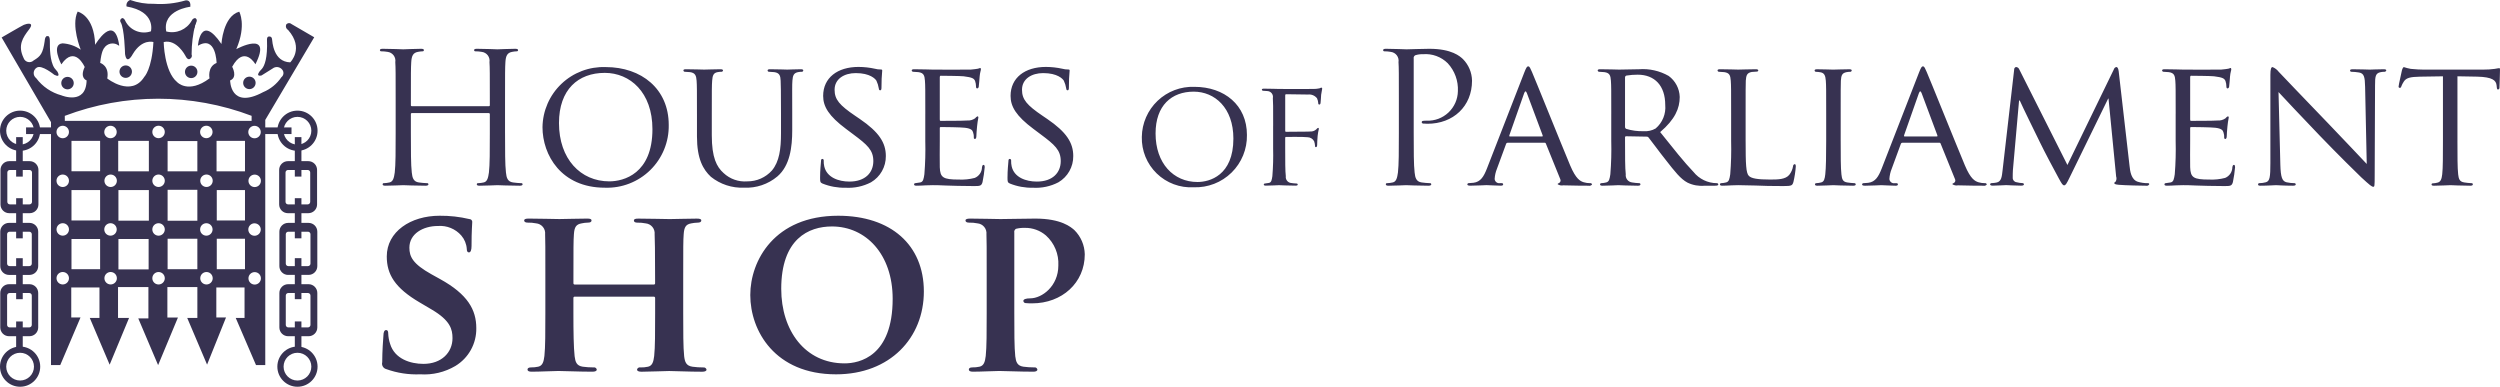
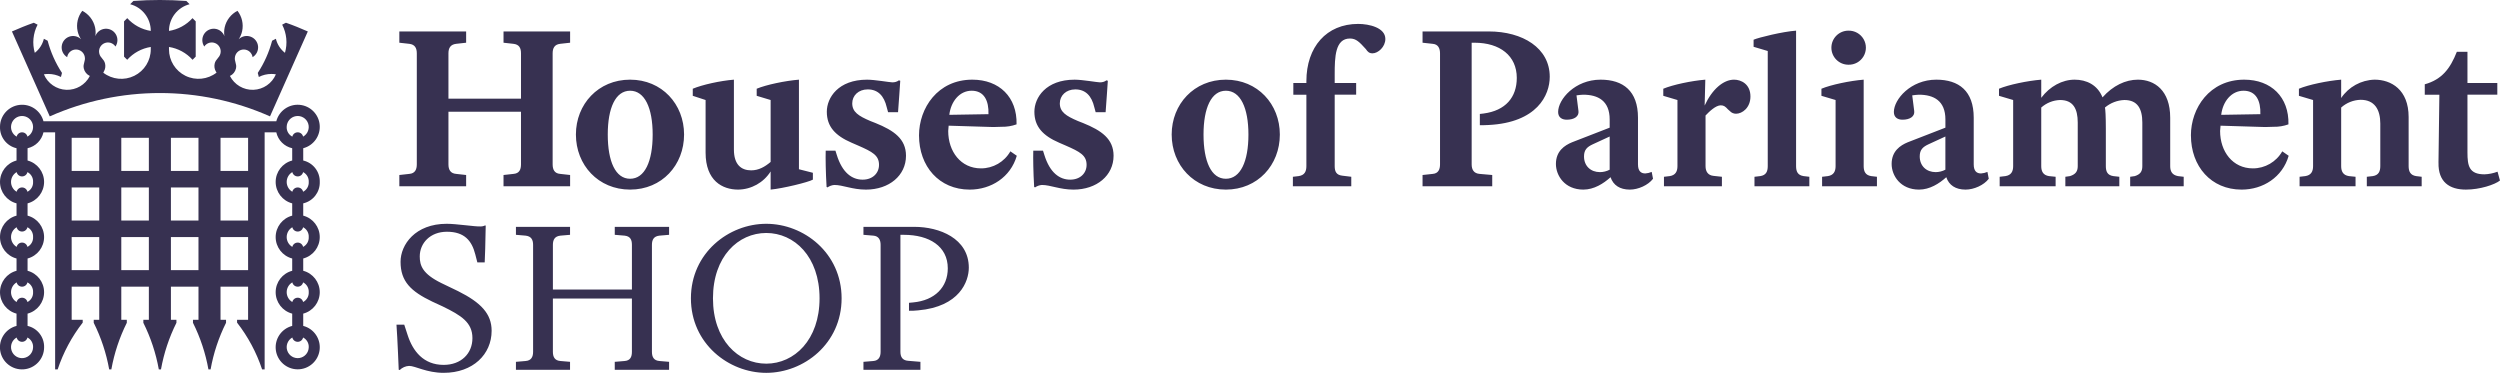
- <svg xmlns="http://www.w3.org/2000/svg" id="Layer_1" data-name="Layer 1" viewBox="0 0 410.297 63.473">
+ <svg xmlns="http://www.w3.org/2000/svg" id="Layer_1" data-name="Layer 1" viewBox="0 0 1297.86 193.562">
  <defs>
-     <style>.cls-1{fill:#373251;}</style>
+     <style>
+       .cls-1{fill:#373151}
+     </style>
  </defs>
-   <path d="M82.887 21.858c0 2.854 0 5.2.149 6.45.089.862.268 1.516 1.159 1.635a12.907 12.907 0 0 0 1.337.119.193.193 0 0 1 .238.179c0 .148-.148.238-.476.238-1.635 0-3.507-.089-3.656-.089s-2.021.089-2.913.089c-.327 0-.476-.06-.476-.238a.193.193 0 0 1 .238-.179 4.576 4.576 0 0 0 .892-.119c.595-.119.743-.773.862-1.635.149-1.249.149-3.6.149-6.45v-3.121a.172.172 0 0 0-.179-.178h-12.6a.157.157 0 0 0-.179.178v3.121c0 2.854 0 5.2.149 6.45.089.862.267 1.516 1.159 1.635a12.907 12.907 0 0 0 1.337.119.193.193 0 0 1 .238.179c0 .148-.148.238-.476.238-1.635 0-3.507-.089-3.656-.089s-2.022.088-2.913.088c-.327 0-.476-.06-.476-.238a.193.193 0 0 1 .238-.179 4.575 4.575 0 0 0 .892-.119c.594-.119.743-.773.862-1.635.149-1.249.149-3.6.149-6.45v-5.231c0-4.637 0-5.469-.06-6.42a1.46 1.46 0 0 0-1.278-1.694 5.541 5.541 0 0 0-1.01-.089.207.207 0 0 1-.238-.178c0-.178.148-.238.476-.238 1.337 0 3.21.089 3.359.089s2.021-.089 2.913-.089c.327 0 .476.06.476.238a.207.207 0 0 1-.238.178 4.413 4.413 0 0 0-.743.089c-.8.148-1.04.654-1.1 1.694-.059.951-.059 1.783-.059 6.42v.624a.156.156 0 0 0 .179.178h12.6a.156.156 0 0 0 .179-.178v-.624c0-4.637 0-5.469-.06-6.42a1.459 1.459 0 0 0-1.278-1.694 5.544 5.544 0 0 0-1.01-.089.207.207 0 0 1-.238-.178c0-.178.148-.238.476-.238 1.337 0 3.21.089 3.358.089s2.021-.089 2.913-.089c.327 0 .475.06.475.238a.207.207 0 0 1-.238.178 4.411 4.411 0 0 0-.743.089c-.8.148-1.04.654-1.1 1.694-.06.951-.06 1.783-.06 6.42v5.232zm16.521-10.849c5.886 0 10.344 3.6 10.344 9.482a10.123 10.123 0 0 1-10.493 10.314c-7.164 0-10.225-5.38-10.225-9.928a10.007 10.007 0 0 1 10.374-9.868zm.595 18.756c2.348 0 7.074-1.248 7.074-8.561 0-6.064-3.686-9.244-7.817-9.244-4.369 0-7.52 2.734-7.52 8.233-.001 5.885 3.536 9.572 8.262 9.572zm14.381-11.087c0-3.923 0-4.637-.059-5.439s-.208-1.278-1.07-1.4a8.392 8.392 0 0 0-.892-.06.252.252 0 0 1-.208-.208c0-.148.119-.208.416-.208 1.189 0 2.764.059 3 .059s1.873-.059 2.646-.059c.3 0 .446.059.446.208a.255.255 0 0 1-.238.208 3.048 3.048 0 0 0-.654.06c-.684.119-.832.565-.892 1.4-.06.8-.06 1.516-.06 5.439v3.537c0 3.656.8 5.172 1.932 6.183a5.094 5.094 0 0 0 3.894 1.368 5.368 5.368 0 0 0 4.045-1.788c1.218-1.456 1.486-3.537 1.486-6.123v-3.177c0-3.923-.03-4.637-.059-5.439s-.179-1.278-1.04-1.4a8.4 8.4 0 0 0-.892-.06.223.223 0 0 1-.208-.208c0-.148.119-.208.416-.208 1.159 0 2.675.059 2.824.059.178 0 1.427-.059 2.2-.059.3 0 .416.059.416.208a.223.223 0 0 1-.208.208 3.045 3.045 0 0 0-.654.06c-.714.148-.862.565-.922 1.4-.059.8-.029 1.516-.029 5.439v2.7c0 2.734-.357 5.8-2.438 7.58a7.915 7.915 0 0 1-5.469 1.843 8.162 8.162 0 0 1-5.439-1.783c-1.278-1.189-2.289-2.943-2.289-6.628v-3.712zm20.594 11.443c-.357-.178-.386-.268-.386-.951 0-1.249.119-2.259.148-2.675 0-.267.06-.416.208-.416a.24.24 0 0 1 .238.3 3.782 3.782 0 0 0 .089.921c.416 1.843 2.378 2.5 4.131 2.5 2.586 0 3.924-1.456 3.924-3.358 0-1.813-.981-2.675-3.3-4.4l-1.189-.892c-2.824-2.11-3.746-3.656-3.746-5.41 0-2.973 2.349-4.756 5.8-4.756a12.68 12.68 0 0 1 2.705.3 3.386 3.386 0 0 0 .921.119c.208 0 .268.03.268.178a26.733 26.733 0 0 0-.119 2.675c0 .386-.03.565-.208.565s-.208-.119-.238-.327a4.682 4.682 0 0 0-.386-1.249c-.179-.3-1.04-1.248-3.389-1.248-1.9 0-3.477.951-3.477 2.735 0 1.6.8 2.526 3.388 4.28l.743.505c3.181 2.17 4.28 3.923 4.28 6.093a4.926 4.926 0 0 1-2.437 4.31 8.016 8.016 0 0 1-4.161.892 9.607 9.607 0 0 1-3.807-.691zm16.881-11.443c0-3.923 0-4.637-.06-5.439-.06-.862-.208-1.278-1.07-1.4a8.392 8.392 0 0 0-.892-.06.253.253 0 0 1-.208-.208c0-.148.119-.208.416-.208 1.189 0 2.883.059 3.032.059.178 0 5.647.03 6.242 0 .505-.03.981-.119 1.189-.149a1.672 1.672 0 0 1 .357-.119c.089 0 .119.119.119.238 0 .178-.149.475-.208 1.189-.03.238-.089 1.367-.149 1.665a.32.32 0 0 1-.238.268c-.149 0-.208-.119-.208-.327a2.767 2.767 0 0 0-.149-.892c-.178-.416-.446-.595-1.873-.773-.446-.06-3.477-.089-3.775-.089-.119 0-.148.089-.148.267v6.867c0 .178 0 .267.148.267.327 0 3.775 0 4.37-.059a1.987 1.987 0 0 0 1.278-.357 1.025 1.025 0 0 1 .387-.327c.089 0 .149.059.149.208a13.792 13.792 0 0 0-.208 1.4c-.06.505-.119 1.456-.119 1.635 0 .208-.059.476-.238.476a.193.193 0 0 1-.178-.238 2.247 2.247 0 0 0-.119-.832c-.089-.356-.327-.654-1.338-.772-.713-.089-3.507-.119-3.953-.119a.156.156 0 0 0-.178.178v2.11c0 .862-.03 3.8 0 4.31.059 1.694.535 2.021 3.121 2.021a8.7 8.7 0 0 0 2.615-.268 1.917 1.917 0 0 0 1.19-1.754c.059-.3.119-.386.267-.386s.179.208.179.386a20.973 20.973 0 0 1-.357 2.437c-.178.654-.446.654-1.457.654-1.961 0-3.477-.059-4.548-.089-1.1-.06-1.783-.06-2.169-.06-.06 0-.565 0-1.13.03-.505.03-1.1.06-1.516.06-.268 0-.417-.06-.417-.209a.2.2 0 0 1 .209-.208 7.456 7.456 0 0 0 .8-.119c.505-.089.565-.595.684-1.337a51.466 51.466 0 0 0 .149-5.47v-4.457zm13.877 11.443c-.357-.178-.386-.268-.386-.951 0-1.249.119-2.259.148-2.675 0-.267.06-.416.208-.416a.24.24 0 0 1 .238.3 3.782 3.782 0 0 0 .089.921c.416 1.843 2.378 2.5 4.131 2.5 2.586 0 3.924-1.456 3.924-3.358 0-1.813-.981-2.675-3.3-4.4l-1.189-.892c-2.824-2.11-3.746-3.656-3.746-5.41 0-2.973 2.349-4.756 5.8-4.756a12.68 12.68 0 0 1 2.705.3 3.386 3.386 0 0 0 .921.119c.208 0 .268.03.268.178a26.756 26.756 0 0 0-.119 2.675c0 .386-.03.565-.208.565s-.208-.119-.238-.327a4.678 4.678 0 0 0-.386-1.249c-.179-.3-1.041-1.248-3.389-1.248-1.9 0-3.477.951-3.477 2.735 0 1.6.8 2.526 3.388 4.28l.743.505c3.181 2.17 4.28 3.923 4.28 6.093a4.926 4.926 0 0 1-2.437 4.31 8.016 8.016 0 0 1-4.161.892 9.607 9.607 0 0 1-3.807-.691zm30.296-15.869c4.9 0 8.613 2.995 8.613 7.895a8.43 8.43 0 0 1-8.737 8.588 8.069 8.069 0 0 1-8.514-8.267 8.333 8.333 0 0 1 8.638-8.216zm.5 15.617c1.955 0 5.89-1.04 5.89-7.128 0-5.049-3.069-7.7-6.509-7.7-3.638 0-6.262 2.277-6.262 6.855-.005 4.904 2.94 7.973 6.876 7.973zm12.416-9.232c0-3.267 0-3.861-.05-4.529a.958.958 0 0 0-.891-1.163 6.96 6.96 0 0 0-.742-.049.21.21 0 0 1-.173-.173c0-.124.1-.173.347-.173.99 0 2.351.049 2.475.049.421 0 5.148.025 5.643 0a4.494 4.494 0 0 0 .99-.1c.123-.025.223-.124.3-.124a.173.173 0 0 1 .149.2c0 .148-.1.4-.173.99-.025.2-.049 1.139-.1 1.386a.266.266 0 0 1-.2.223.211.211 0 0 1-.173-.248 2.306 2.306 0 0 0-.2-.792 1.638 1.638 0 0 0-1.485-.619l-3.564-.05c-.124 0-.173.05-.173.223v5.742c0 .124 0 .2.148.2l2.97-.025c.371 0 .693 0 .99-.025a1.336 1.336 0 0 0 1.015-.371.51.51 0 0 1 .272-.223c.1 0 .124.074.124.173a8.671 8.671 0 0 0-.2 1.163c-.049.421-.074 1.262-.074 1.411 0 .2-.049.421-.2.421a.159.159 0 0 1-.148-.2 3.017 3.017 0 0 0-.148-.767 1.251 1.251 0 0 0-1.114-.668c-.544-.074-3.119-.049-3.49-.049-.124 0-.148.049-.148.2v1.683c0 2.079 0 3.737.1 4.554a.992.992 0 0 0 .792 1.114 8.889 8.889 0 0 0 .99.1.168.168 0 0 1 .173.173c0 .1-.1.173-.347.173-1.213 0-2.623-.074-2.723-.074-.124 0-1.485.074-2.153.074-.223 0-.347-.049-.347-.173a.168.168 0 0 1 .173-.173 6.3 6.3 0 0 0 .668-.1c.421-.074.47-.5.569-1.114a42.869 42.869 0 0 0 .124-4.554v-3.716zm20.632-4.011c0-4.637 0-5.469-.06-6.42a1.46 1.46 0 0 0-1.278-1.694 5.541 5.541 0 0 0-1.01-.089.207.207 0 0 1-.238-.178c0-.178.149-.238.476-.238 1.337 0 3.121.089 3.359.089.654 0 2.378-.089 3.745-.089 3.716 0 5.053 1.248 5.528 1.694a5.162 5.162 0 0 1 1.486 3.537c0 4.221-3.091 7.074-7.312 7.074a4.4 4.4 0 0 1-.624-.03.281.281 0 0 1-.327-.208c0-.238.179-.268.8-.268a4.936 4.936 0 0 0 5.143-4.845 6.305 6.305 0 0 0-1.664-4.578 5.163 5.163 0 0 0-4.072-1.486 3.646 3.646 0 0 0-1.278.179.521.521 0 0 0-.238.564v12.218c0 2.854 0 5.2.149 6.45.089.862.268 1.516 1.159 1.635a12.939 12.939 0 0 0 1.338.119.194.194 0 0 1 .238.179c0 .148-.149.238-.476.238-1.635 0-3.508-.089-3.656-.089-.089 0-1.962.089-2.854.089-.327 0-.476-.06-.476-.238a.193.193 0 0 1 .238-.179 4.576 4.576 0 0 0 .892-.119c.594-.119.743-.773.862-1.635.149-1.249.149-3.6.149-6.45v-5.232zm20.595-4.755c.327-.832.446-.981.625-.981.268 0 .356.356.624.921.476 1.07 4.666 11.5 6.271 15.338.951 2.259 1.665 2.586 2.229 2.764a3.622 3.622 0 0 0 1.04.148.281.281 0 0 1 .327.208.563.563 0 0 1-.595.209c-.386 0-2.318 0-4.131-.06a1.237 1.237 0 0 1-.922-.178c0-.119.06-.119.179-.179a.474.474 0 0 0 .237-.684l-2.348-5.8a.205.205 0 0 0-.238-.149h-6.034a.276.276 0 0 0-.268.208l-1.486 4.042a5.237 5.237 0 0 0-.386 1.694.751.751 0 0 0 .892.684h.237c.208 0 .268.089.268.208 0 .149-.148.209-.386.209-.625 0-2.052-.089-2.349-.089-.268 0-1.575.089-2.645.089-.327 0-.5-.06-.5-.209a.229.229 0 0 1 .237-.208 7.278 7.278 0 0 0 .772-.059c1.189-.149 1.694-1.04 2.2-2.319zm2.913 10.523c.119 0 .119-.06.09-.179l-2.586-6.925q-.224-.58-.446 0l-2.438 6.925c-.029.119 0 .179.089.179h5.291zm11.351-3.716c0-3.923 0-4.637-.059-5.439-.06-.862-.208-1.278-1.07-1.4a8.385 8.385 0 0 0-.892-.06.253.253 0 0 1-.208-.208c0-.148.119-.208.416-.208 1.189 0 2.942.059 3.092.059.267 0 2.467-.059 3.269-.059a8.569 8.569 0 0 1 4.875 1.1 4.434 4.434 0 0 1 1.812 3.448c0 1.873-.772 3.686-3.21 5.767 2.14 2.675 3.953 4.964 5.469 6.539a4.934 4.934 0 0 0 3.837 1.845.23.23 0 0 1 .237.208c0 .149-.149.209-.624.209h-1.635a5.274 5.274 0 0 1-2.794-.505c-1.13-.595-2.081-1.813-3.567-3.716-1.1-1.367-2.259-3-2.823-3.686a.4.4 0 0 0-.357-.148l-3.329-.06a.168.168 0 0 0-.179.208v.594c0 2.438 0 4.4.119 5.44a1.188 1.188 0 0 0 1.04 1.337 9.547 9.547 0 0 0 1.159.119.185.185 0 0 1 .208.208c0 .119-.118.209-.416.209-1.427 0-3.091-.089-3.21-.089-.03 0-1.783.089-2.586.089-.268 0-.416-.06-.416-.209a.2.2 0 0 1 .208-.208 3.742 3.742 0 0 0 .8-.119c.5-.119.565-.595.684-1.337a51.673 51.673 0 0 0 .148-5.47v-4.458zm2.259 2.14a.373.373 0 0 0 .179.327 8.862 8.862 0 0 0 2.883.386 3.4 3.4 0 0 0 1.962-.446 4.51 4.51 0 0 0 1.575-3.864c0-3.15-1.724-4.964-4.518-4.964a11.379 11.379 0 0 0-1.873.149.322.322 0 0 0-.208.3v8.115zm19.793 2.377c0 3.716.06 5.231.535 5.677.416.417 1.427.595 3.477.595 1.367 0 2.526-.03 3.15-.773a3.089 3.089 0 0 0 .624-1.427.327.327 0 0 1 .268-.327c.119 0 .179.119.179.387a15.965 15.965 0 0 1-.387 2.526c-.178.595-.268.684-1.664.684-1.873 0-3.329-.029-4.548-.089-1.189-.03-2.081-.06-2.853-.06-.119 0-.565 0-1.07.03-.535.03-1.1.06-1.516.06-.268 0-.416-.06-.416-.209a.2.2 0 0 1 .208-.208 3.742 3.742 0 0 0 .8-.119c.5-.119.565-.595.684-1.337a51.639 51.639 0 0 0 .148-5.47v-4.457c0-3.923 0-4.637-.06-5.439-.06-.862-.208-1.278-1.07-1.4a8.383 8.383 0 0 0-.892-.06.253.253 0 0 1-.208-.208c0-.148.119-.208.416-.208 1.19 0 2.824.059 2.973.059.119 0 2.08-.059 2.883-.059.267 0 .416.059.416.208a.222.222 0 0 1-.208.178c-.178 0-.565.03-.861.06-.773.149-.922.535-.981 1.427-.029.8-.029 1.516-.029 5.439v4.518zm15.601-.059c0 2.437 0 4.429.119 5.47.089.743.178 1.218.951 1.337a10.582 10.582 0 0 0 1.189.119.2.2 0 0 1 .208.208c0 .119-.119.209-.416.209-1.456 0-3.15-.089-3.27-.089-.148 0-1.783.089-2.586.089-.268 0-.416-.06-.416-.209a.2.2 0 0 1 .208-.208 3.742 3.742 0 0 0 .8-.119c.5-.119.594-.595.684-1.337.118-1.04.148-3.032.148-5.47v-4.458c0-3.923 0-4.637-.06-5.439-.06-.862-.268-1.248-.832-1.367a4.686 4.686 0 0 0-.8-.089.223.223 0 0 1-.208-.208c0-.148.119-.208.416-.208.862 0 2.5.059 2.645.059.119 0 1.814-.059 2.615-.059.3 0 .416.059.416.208a.251.251 0 0 1-.208.208 2.907 2.907 0 0 0-.653.06c-.714.148-.862.505-.922 1.4-.029.8-.029 1.516-.029 5.439v4.458zm12.867-11.265c.327-.832.446-.981.625-.981.268 0 .356.356.624.921.476 1.07 4.667 11.5 6.272 15.338.951 2.259 1.665 2.586 2.229 2.764a3.622 3.622 0 0 0 1.04.148.281.281 0 0 1 .327.208.563.563 0 0 1-.595.209c-.386 0-2.318 0-4.132-.06a1.236 1.236 0 0 1-.921-.178c0-.119.06-.119.179-.179a.474.474 0 0 0 .237-.684l-2.349-5.8a.2.2 0 0 0-.237-.149h-6.034a.276.276 0 0 0-.268.208l-1.486 4.048a5.237 5.237 0 0 0-.386 1.694.751.751 0 0 0 .892.684h.237c.208 0 .268.089.268.208 0 .149-.148.209-.386.209-.625 0-2.052-.089-2.349-.089-.267 0-1.575.089-2.645.089-.327 0-.5-.06-.5-.209a.229.229 0 0 1 .237-.208 7.316 7.316 0 0 0 .773-.059c1.188-.149 1.693-1.04 2.2-2.319zm2.911 10.522c.119 0 .119-.06.09-.179l-2.586-6.925q-.224-.58-.446 0l-2.437 6.925c-.029.119 0 .179.089.179h5.29zm31.626 4.815c.089.892.268 2.259 1.338 2.616a5.514 5.514 0 0 0 1.694.238.181.181 0 0 1 .208.179.468.468 0 0 1-.535.238c-.595 0-3.508-.06-4.459-.149-.624-.06-.743-.148-.743-.268a.217.217 0 0 1 .179-.208.958.958 0 0 0 .119-.892l-1.25-12.784h-.058l-6.3 12.9c-.535 1.1-.684 1.337-.922 1.337s-.386-.238-.892-1.159c-.684-1.248-2.407-4.488-3.061-5.856-.773-1.6-2.883-5.855-3.329-6.9h-.119l-1.011 11.414c-.029.387-.029.862-.029 1.278a.706.706 0 0 0 .624.713 4.229 4.229 0 0 0 1.011.148.223.223 0 0 1 .208.179c0 .178-.179.238-.476.238-.981 0-2.229-.089-2.437-.089-.237 0-1.486.089-2.2.089-.268 0-.446-.06-.446-.238a.245.245 0 0 1 .268-.179 5.05 5.05 0 0 0 .773-.089c.861-.149.892-1.07 1.01-2.021l1.9-16.5a.42.42 0 0 1 .3-.446.6.6 0 0 1 .535.386l7.906 15.694 7.609-15.665a.577.577 0 0 1 .416-.416c.179 0 .327.208.387.684zm7.574-8.53c0-3.923 0-4.637-.06-5.439-.059-.862-.208-1.278-1.07-1.4a8.383 8.383 0 0 0-.892-.06.253.253 0 0 1-.208-.208c0-.148.119-.208.416-.208 1.19 0 2.884.059 3.032.059.178 0 5.647.03 6.242 0 .5-.03.98-.119 1.188-.149a1.687 1.687 0 0 1 .357-.119c.09 0 .119.119.119.238 0 .178-.148.475-.208 1.189-.029.238-.089 1.367-.148 1.665a.321.321 0 0 1-.238.268c-.149 0-.208-.119-.208-.327a2.762 2.762 0 0 0-.149-.892c-.179-.416-.445-.595-1.872-.773-.446-.06-3.479-.089-3.775-.089-.119 0-.149.089-.149.267v6.867c0 .178 0 .267.149.267.327 0 3.775 0 4.369-.059a1.986 1.986 0 0 0 1.278-.357 1.028 1.028 0 0 1 .387-.327c.089 0 .148.059.148.208a13.807 13.807 0 0 0-.208 1.4c-.06.505-.119 1.456-.119 1.635 0 .208-.06.476-.237.476a.193.193 0 0 1-.179-.238 2.24 2.24 0 0 0-.119-.832c-.089-.356-.326-.654-1.337-.772-.714-.089-3.508-.119-3.954-.119a.156.156 0 0 0-.178.178v2.11c0 .862-.03 3.8 0 4.31.06 1.694.535 2.021 3.121 2.021a8.7 8.7 0 0 0 2.615-.268 1.917 1.917 0 0 0 1.189-1.754c.06-.3.119-.386.268-.386s.178.208.178.386a20.974 20.974 0 0 1-.356 2.437c-.179.654-.446.654-1.456.654-1.962 0-3.478-.059-4.548-.089-1.1-.06-1.784-.06-2.17-.06-.06 0-.565 0-1.13.03-.5.03-1.1.06-1.516.06-.268 0-.416-.06-.416-.209a.2.2 0 0 1 .208-.208 7.489 7.489 0 0 0 .8-.119c.5-.089.564-.595.684-1.337a51.673 51.673 0 0 0 .148-5.47v-4.457zm17.177 8.352c.06 2.081.3 2.705 1.011 2.883a6.2 6.2 0 0 0 1.308.148.2.2 0 0 1 .208.208c0 .149-.178.209-.476.209-1.486 0-2.526-.089-2.764-.089s-1.338.089-2.527.089c-.268 0-.416-.03-.416-.209a.2.2 0 0 1 .208-.208 4.105 4.105 0 0 0 1.07-.148c.654-.178.743-.862.743-3.151V12.287c0-1.011.148-1.278.356-1.278a2.364 2.364 0 0 1 1.011.772c.416.416 4.221 4.459 8.264 8.62 2.586 2.675 5.38 5.677 6.183 6.51l-.268-12.663c-.03-1.635-.179-2.2-.981-2.348a8.355 8.355 0 0 0-1.277-.119.208.208 0 0 1-.209-.238c0-.148.209-.178.506-.178 1.189 0 2.438.059 2.734.059s1.159-.059 2.229-.059c.268 0 .476.03.476.178a.3.3 0 0 1-.3.238 2.96 2.96 0 0 0-.625.06c-.861.178-.921.684-.921 2.2l-.06 14.8c0 1.665-.029 1.813-.208 1.813-.268 0-.535-.208-1.991-1.546-.268-.238-4.043-3.953-6.808-6.836-3.031-3.18-5.975-6.272-6.776-7.164zm29.065-3.894c0 2.437 0 4.429.119 5.47.089.743.208 1.218 1.01 1.337a9.98 9.98 0 0 0 1.189.119.185.185 0 0 1 .208.208c0 .119-.119.209-.416.209-1.427 0-3.092-.089-3.24-.089-.119 0-1.932.089-2.705.089-.3 0-.416-.06-.416-.209a.181.181 0 0 1 .208-.178 3.476 3.476 0 0 0 .773-.119c.535-.119.684-.624.772-1.367.119-1.04.119-3.032.119-5.47V12.524l-3.775.059c-1.635.03-2.259.208-2.645.8a4.107 4.107 0 0 0-.416.8.25.25 0 0 1-.267.238.2.2 0 0 1-.178-.208c0-.268.534-2.526.564-2.734a1 1 0 0 1 .268-.476 9.065 9.065 0 0 0 1.159.3c.743.089 1.754.119 2.051.119h9.868a12.973 12.973 0 0 0 1.873-.119c.387-.06.624-.119.743-.119s.119.148.119.3c0 .772-.09 2.586-.09 2.883a.284.284 0 0 1-.237.327c-.119 0-.179-.089-.208-.446l-.03-.268c-.089-.773-.653-1.337-3.15-1.4l-3.269-.059v10.615zM63.395 60.578a.922.922 0 0 1-.665-1.134c0-1.8.157-3.868.2-4.415 0-.509.156-.86.43-.86.313 0 .352.313.352.548a6.17 6.17 0 0 0 .313 1.719c.742 2.462 3.321 3.283 5.471 3.283 2.97 0 4.768-1.876 4.768-4.221 0-1.446-.352-2.892-3.4-4.689l-1.994-1.177c-4.064-2.384-5.393-4.611-5.393-7.543 0-4.063 3.908-6.682 8.675-6.682a20.409 20.409 0 0 1 4.885.547.468.468 0 0 1 .469.43c0 .43-.117 1.368-.117 3.986 0 .7-.156 1.055-.43 1.055q-.352 0-.352-.586a3.757 3.757 0 0 0-.9-2.188 4.621 4.621 0 0 0-3.83-1.563c-2.462 0-4.689 1.29-4.689 3.556 0 1.484.547 2.657 3.634 4.377l1.407.781c4.533 2.5 5.94 5.041 5.94 8.05a7.1 7.1 0 0 1-3.439 6.214 10.027 10.027 0 0 1-5.745 1.367 14.623 14.623 0 0 1-5.59-.855zM107.314 46.7a.2.2 0 0 0 .2-.234v-.7c0-5.041-.039-6.252-.078-7.308a1.632 1.632 0 0 0-1.485-1.8 6.191 6.191 0 0 0-1.329-.117q-.587 0-.586-.352c0-.234.234-.312.743-.312 1.836 0 4.259.078 5.158.078.82 0 3.087-.078 4.416-.078.508 0 .743.078.743.313s-.234.352-.625.352a5.756 5.756 0 0 0-1.016.117c-.9.156-1.172.625-1.25 1.8-.078 1.055-.078 1.993-.078 7.034v5.861c0 3.048 0 5.666.156 7.112.117.938.313 1.564 1.368 1.72a12.457 12.457 0 0 0 1.758.117.479.479 0 0 1 .547.352c0 .234-.274.352-.7.352-2.228 0-4.494-.117-5.432-.117-.782 0-3.2.117-4.533.117-.469 0-.742-.117-.742-.352a.452.452 0 0 1 .547-.352 5.2 5.2 0 0 0 1.251-.117c.7-.156.9-.782 1.016-1.759.156-1.407.156-3.947.156-7v-2.54a.209.209 0 0 0-.2-.2H94.34a.2.2 0 0 0-.234.2v2.54c0 3.048.039 5.588.2 7.034.117.938.313 1.564 1.329 1.72a12.874 12.874 0 0 0 1.759.117.452.452 0 0 1 .547.352c0 .234-.273.352-.7.352-2.228 0-4.611-.117-5.588-.117-.781 0-3.048.117-4.415.117-.43 0-.665-.117-.665-.352 0-.156.117-.352.547-.352a5.069 5.069 0 0 0 1.211-.117c.7-.156.9-.782 1.016-1.759.156-1.407.156-4.025.156-7.073v-5.861c0-5.041 0-5.979-.039-7.034a1.632 1.632 0 0 0-1.485-1.8 6.332 6.332 0 0 0-1.368-.117c-.352 0-.586-.118-.586-.352s.273-.312.742-.312c1.837 0 4.1.078 5.041.078.821 0 3.2-.078 4.572-.078.469 0 .7.078.7.313s-.2.352-.626.352a5.038 5.038 0 0 0-.977.117c-.937.156-1.211.625-1.289 1.8-.078 1.055-.078 2.267-.078 7.308v.7a.206.206 0 0 0 .234.234h12.974zm15.821 1.72c0-5.666 3.986-13.013 14.419-13.013 8.675 0 14.068 4.806 14.068 12.427s-5.549 13.6-14.419 13.6c-10.004-.001-14.068-7.114-14.068-13.014zm23.368.625c0-7.347-4.415-11.879-9.965-11.879-3.83 0-8.323 2.032-8.323 10.239 0 6.838 3.908 12.231 10.394 12.231 2.424 0 7.894-1.134 7.894-10.591zm15.431-3.556c0-5.041 0-5.979-.04-7.034a1.632 1.632 0 0 0-1.485-1.8 6.33 6.33 0 0 0-1.368-.117c-.352 0-.586-.118-.586-.352s.273-.312.781-.312c1.8 0 3.986.078 4.963.078 1.407 0 4.143-.078 5.705-.078 4.3 0 5.862 1.407 6.409 1.876a5.76 5.76 0 0 1 1.719 3.985c0 4.689-3.751 8.051-8.636 8.051a8.843 8.843 0 0 1-1.016-.039.394.394 0 0 1-.43-.353c0-.273.391-.43 1.133-.43 1.915 0 4.611-1.993 4.611-5.392a6.185 6.185 0 0 0-2.032-4.924 5.169 5.169 0 0 0-3.438-1.251 5.409 5.409 0 0 0-1.485.156.577.577 0 0 0-.273.626v13.169c0 3.048 0 5.666.156 7.112.117.938.313 1.564 1.329 1.72a13.305 13.305 0 0 0 1.759.117.452.452 0 0 1 .547.352c0 .234-.273.352-.625.352-2.306 0-4.728-.117-5.627-.117-.781 0-2.97.117-4.337.117-.43 0-.665-.117-.665-.352 0-.156.117-.352.547-.352a5.069 5.069 0 0 0 1.211-.117c.7-.156.9-.782 1.016-1.759.157-1.407.157-4.025.157-7.073v-5.861zM33.888 28.641a1.023 1.023 0 1 0 1.023 1.021 1.023 1.023 0 0 0-1.023-1.021zm-.023 7.992a1.023 1.023 0 1 0 1.023 1.023 1.024 1.024 0 0 0-1.024-1.023zM25 29.663a1.023 1.023 0 1 0 1.023-1.021A1.024 1.024 0 0 0 25 29.663zm1.023 6.971a1.023 1.023 0 1 0 1.022 1.023 1.024 1.024 0 0 0-1.022-1.024zM25 45.666a1.023 1.023 0 1 0 1.023-1.024A1.023 1.023 0 0 0 25 45.665zm8.888-1.024a1.023 1.023 0 1 0 1.023 1.024 1.025 1.025 0 0 0-1.023-1.024zm6.887-14.964a1.023 1.023 0 1 0 1.024-1.023 1.025 1.025 0 0 0-1.024 1.023zm1 6.969a1.023 1.023 0 1 0 1.022 1.025 1.024 1.024 0 0 0-1.022-1.021zm-1 9.034a1.023 1.023 0 1 0 1.024-1.023 1.025 1.025 0 0 0-1.024 1.027zM17.136 29.668a1.023 1.023 0 1 0 1.022-1.023 1.022 1.022 0 0 0-1.022 1.023zm-7.864 0a1.024 1.024 0 1 0 1.024-1.023 1.023 1.023 0 0 0-1.026 1.023zm1.024 6.963a1.023 1.023 0 1 0 1.024 1.023 1.023 1.023 0 0 0-1.024-1.023zm7.839 0a1.023 1.023 0 1 0 1.023 1.023 1.023 1.023 0 0 0-1.023-1.023zm-7.839 8.008a1.023 1.023 0 1 0 1.024 1.023 1.025 1.025 0 0 0-1.024-1.022zm7.862 0a1.023 1.023 0 1 0 1.024 1.023 1.024 1.024 0 0 0-1.024-1.022zm-6.427-21.52v4.994h4.7V23.12h-4.7zm0 8.07v4.989h4.7V31.19h-4.7zm0 8.033v4.956h4.7v-4.955h-4.7zm7.669-16.1v4.994h5.031V23.12H19.4zm.037 8.07v5.029h4.994V31.19h-4.994zm0 8.033v4.993h4.956v-4.993h-4.956zm8.07-16.066v4.957h4.883v-4.959h-4.882zm0 8v5.066h4.883v-5.072h-4.882zm0 8.033v4.986h4.883v-4.993h-4.882zM35.54 23.12v4.994h4.667V23.12H35.54zm.036 8.07v4.988h4.631V31.19h-4.631zm0 8v4.988h4.631v-4.993h-4.631zM9.27 21.661a1.024 1.024 0 1 0 1.024-1.021 1.025 1.025 0 0 0-1.024 1.021zm7.84 0a1.023 1.023 0 1 0 1.023-1.021 1.024 1.024 0 0 0-1.022 1.021zm7.889-.006a1.023 1.023 0 1 0 1.023-1.021A1.023 1.023 0 0 0 25 21.655zm7.84 0a1.023 1.023 0 1 0 1.024-1.021 1.023 1.023 0 0 0-1.023 1.021zm8.936-1.006a1.024 1.024 0 1 0 1.022 1.023 1.024 1.024 0 0 0-1.022-1.023zM10.64 19.84h30.653v-.832a43.227 43.227 0 0 0-30.661.006zm8.845-12.362a1.642 1.642 0 0 0-2.412.434s-.434.434-.627 2.412c0 0 1.545.459 1.157 2.557 0 0 3.933 3.135 6.081-.266 0 0 1.253-1.254 1.494-5.715 0 0-1.856-.6-3.4 2 0 0-.966 1.883-1.254-.023 0 0-.1-4.27-.725-5.234a.439.439 0 0 1 .361-.676.892.892 0 0 1 .411.482 3.428 3.428 0 0 0 4.199 1.69s.894-3.232-4-4.078A.912.912 0 0 1 21.37 0a10.81 10.81 0 0 0 3.907.627 14.679 14.679 0 0 0 5.161-.555s.942-.217.8 1.037c0 0-4.63.506-3.955 4.053a3.716 3.716 0 0 0 4.187-1.784.67.67 0 0 1 .557-.41s.578.217.046.941a20.38 20.38 0 0 0-.626 5.018.563.563 0 0 1-.219.7s-.385.412-.818-.506c0 0-1.423-2.748-3.546-2.217 0 0 .072 4.8 2.194 6.559 0 0 1.809 2.027 5.33-.6 0 0-.408-1.9 1.158-2.531 0 0-.071-4.631-3.062-2.822 0 0 .387-5.4 3.858-.289 0 0 .242-4.537 2.92-5.307 0 0 1.23 2.17-.483 6.15 0 0 6.031-3.256 3.138 2.484 0 0-1.812-3.232-3.812.41 0 0 .965 1.734-.337 2.242 0 0 0 4.824 5.4 1.93a6.736 6.736 0 0 0 3.016-2.459.864.864 0 0 0 .121-1.254 1.122 1.122 0 0 0-1.568-.17c-.1.074-1.475.934-1.809 1.133 0 0-1.033.295-.315-.674 0 0 .2-.2.389-.428.422-.512.928-1.744.816-4.734 0 0-.047-.555.338-.555a.417.417 0 0 1 .483.387c.072.457.193 3.762 2.991 3.859 0 0 2.339-2.267-.338-5.307a.722.722 0 0 1-.337-.869.581.581 0 0 1 .868-.121l3.747 2.178-8.034 13.562v40.237h-1.52l-3.329-7.737h1.447v-5h-4.631V52.1h1.592l-3.11 7.742-3.258-7.664h1.664v-5.064H27.47v4.994h1.735l-3.256 7.815-3.257-7.67h1.665v-5.139H19.37v5.064h1.811l-3.185 7.672-3.262-7.672h1.591v-5h-4.63V52.1h1.519l-3.328 7.815H8.37v-39.87L.27 6.151s3.257-1.9 3.643-2.074 1.856-.555.845.771-1.882 2.582-.893 4.656a1.007 1.007 0 0 0 1.664.41c1.134-.676 1.519-1.135 1.81-3.209 0 0 0-.916.579-.7 0 0 .266-.17.266.82s-.024 3.16.747 4.342l.481.58s.676 1.107-.5.529c0 0-2.075-1.711-2.871-1.182a1.048 1.048 0 0 0-.1 1.736 7.669 7.669 0 0 0 4.148 2.822s4.029 1.689 4.126-2.461c0 0-1.183-.361-.315-2.193 0 0-1.591-3.691-3.834-.434 0 0-1.737-3.281.193-3.451a5.857 5.857 0 0 1 2.99 1.039s-1.616-3.957-.507-6.248c0 0 2.727.578 2.872 5.451 0 0 3.159-5.379 3.954.121h-.083z" class="cls-1" />
-   <circle cx="11.08" cy="13.64" r="1.024" class="cls-1" />
-   <circle cx="20.632" cy="11.759" r="1.023" class="cls-1" />
-   <circle cx="31.379" cy="11.795" r="1.023" class="cls-1" />
-   <circle cx="40.93" cy="13.604" r="1.023" class="cls-1" />
-   <path d="M32.191 3.709a5.7 5.7 0 0 0-.286.846c-.054.287-.582-.076-.582-.076l.182-.543.369-.387zM8.057 6.065l-.355.137-.212-.084a.341.341 0 0 1 .567-.053zM1.022 21.456A2.277 2.277 0 1 0 3.3 19.178a2.278 2.278 0 0 0-2.278 2.278zm-1.022 0a3.3 3.3 0 1 1 3.3 3.3 3.3 3.3 0 0 1-3.3-3.3zm1.611 6.441a.41.41 0 0 0-.409.41v4.824a.41.41 0 0 0 .409.41h3.233a.41.41 0 0 0 .409-.41v-4.824a.41.41 0 0 0-.409-.41H1.611zm3.255 7.092H1.515a1.435 1.435 0 0 1-1.434-1.435v-5.669a1.435 1.435 0 0 1 1.435-1.436H4.87a1.436 1.436 0 0 1 1.438 1.436v5.668a1.436 1.436 0 0 1-1.438 1.436zm-3.291 3.039a.409.409 0 0 0-.409.41v4.825a.409.409 0 0 0 .409.41h3.233a.41.41 0 0 0 .409-.41v-4.825a.41.41 0 0 0-.409-.41H1.575zm3.256 7.092H1.48a1.435 1.435 0 0 1-1.436-1.437v-5.665a1.435 1.435 0 0 1 1.436-1.44h3.351a1.437 1.437 0 0 1 1.439 1.44v5.66a1.437 1.437 0 0 1-1.439 1.442zm-3.256 2.969a.409.409 0 0 0-.409.41v4.822a.411.411 0 0 0 .409.412h3.233a.412.412 0 0 0 .409-.412v-4.822a.41.41 0 0 0-.409-.41H1.575zm3.256 7.09H1.48a1.434 1.434 0 0 1-1.436-1.436v-5.665a1.435 1.435 0 0 1 1.436-1.436h3.351a1.438 1.438 0 0 1 1.439 1.436v5.668a1.436 1.436 0 0 1-1.439 1.432zm-3.809 4.994a2.277 2.277 0 1 0 2.277-2.277 2.278 2.278 0 0 0-2.277 2.277zm-1.022 0a3.3 3.3 0 1 1 3.3 3.3 3.3 3.3 0 0 1-3.3-3.3z" class="cls-1" />
-   <path d="M2.649 52.754h1.085v4.342H2.649zm0-10.384h1.085v6.73H2.649zm0-9.843h1.085v6.586H2.649zm0-10.023h1.085v6.477H2.649zm1.628-1.592h4.27V22h-4.27zm42.264.544a2.278 2.278 0 1 0 2.277-2.278 2.278 2.278 0 0 0-2.277 2.278zm-1.023 0a3.3 3.3 0 1 1 3.3 3.3 3.3 3.3 0 0 1-3.299-3.3zm4.989 6.441H47.27a.41.41 0 0 0-.409.41v4.824a.41.41 0 0 0 .409.41h3.232a.41.41 0 0 0 .41-.41v-4.824a.41.41 0 0 0-.405-.41zm-3.256 7.092a1.435 1.435 0 0 1-1.436-1.435v-5.669a1.435 1.435 0 0 1 1.436-1.436h3.351a1.434 1.434 0 0 1 1.436 1.436v5.668a1.434 1.434 0 0 1-1.436 1.435h-3.351zm3.291 3.039h-3.23a.41.41 0 0 0-.41.41v4.825a.41.41 0 0 0 .41.41h3.231a.41.41 0 0 0 .411-.41v-4.825a.41.41 0 0 0-.412-.41zm-3.255 7.092a1.436 1.436 0 0 1-1.436-1.437v-5.665a1.436 1.436 0 0 1 1.436-1.438h3.352a1.438 1.438 0 0 1 1.438 1.438v5.66a1.438 1.438 0 0 1-1.437 1.438h-3.353zm3.255 2.969h-3.23a.41.41 0 0 0-.41.41v4.822a.411.411 0 0 0 .41.412h3.231a.412.412 0 0 0 .411-.412v-4.822a.41.41 0 0 0-.412-.41zm-3.255 7.09a1.436 1.436 0 0 1-1.436-1.436v-5.665a1.437 1.437 0 0 1 1.436-1.436h3.352a1.438 1.438 0 0 1 1.438 1.436v5.668a1.437 1.437 0 0 1-1.437 1.436h-3.353zm-.746 4.994a2.278 2.278 0 1 0 2.277-2.277 2.278 2.278 0 0 0-2.277 2.277zm-1.023 0a3.3 3.3 0 1 1 3.3 3.3 3.3 3.3 0 0 1-3.299-3.3z" class="cls-1" />
-   <path d="M48.385 52.754h1.084v4.342h-1.084zm0-10.384h1.084v6.73h-1.084zm0-9.843h1.084v6.586h-1.084zm0-10.023h1.084v6.477h-1.084zm-5.102-1.592h4.559V22h-4.559z" class="cls-1" />
+   <path d="M207.792 71.422l-1.953 1.01a19.789 19.789 0 0 1 1.45 14.617 13.079 13.079 0 0 1-4.71-7.3l-1.953 1.01v.008a57.386 57.386 0 0 1-7.426 16.672l-.026.057.548 2.093a14.249 14.249 0 0 1 6.53-1.574 14.407 14.407 0 0 1 2.33.19 13.164 13.164 0 0 1-23.867.846 5.651 5.651 0 0 0 3.148-3.916c.55-2.5-1.039-3.672-.489-6.173a4.634 4.634 0 0 1 9.113.335 5.922 5.922 0 1 0-7.218-9.286 12.457 12.457 0 0 0 1.791-4.217 12.779 12.779 0 0 0-2.427-10.556A12.781 12.781 0 0 0 176 73.8a12.463 12.463 0 0 0-.143 4.579 5.922 5.922 0 1 0-10.447 5.4 4.634 4.634 0 0 1 8.414 3.519c-.55 2.5-2.483 2.9-3.033 5.4a5.641 5.641 0 0 0 .688 4.145s.12.184.3.484a15.309 15.309 0 0 1-24.7-12.09V84a20.858 20.858 0 0 1 12.239 6.664l1.637-1.637V70.709l-1.664-1.664a20.856 20.856 0 0 1-12.211 6.633v-.016a14.316 14.316 0 0 1 10.7-13.85l-1.688-1.693q-6.806-.489-13.738-.5t-13.738.5l-1.689 1.693a14.316 14.316 0 0 1 10.7 13.85v.015a20.858 20.858 0 0 1-12.211-6.633l-1.664 1.664v18.318l1.637 1.637A20.858 20.858 0 0 1 137.626 84v1.24a15.309 15.309 0 0 1-24.649 12.133c.15-.327.249-.527.249-.527a5.641 5.641 0 0 0 .688-4.145c-.55-2.5-2.483-2.9-3.033-5.4a4.634 4.634 0 0 1 8.414-3.519 5.922 5.922 0 1 0-10.447-5.4 12.451 12.451 0 0 0-.148-4.582 12.781 12.781 0 0 0-6.63-8.564 12.779 12.779 0 0 0-2.426 10.556 12.462 12.462 0 0 0 1.791 4.217 5.922 5.922 0 1 0-7.214 9.291 4.634 4.634 0 0 1 9.113-.335c.55 2.5-1.039 3.672-.489 6.173A5.652 5.652 0 0 0 106 99.054a13.164 13.164 0 0 1-23.867-.846 14.407 14.407 0 0 1 2.33-.19 14.249 14.249 0 0 1 6.53 1.574l.539-2.092-.027-.061a57.384 57.384 0 0 1-7.418-16.662l-.005-.011-1.953-1.01a13.079 13.079 0 0 1-4.71 7.3 19.789 19.789 0 0 1 1.45-14.617l-1.953-1.01c-3.412 1.169-8.021 3.039-11.362 4.526l19.63 44.087a140.9 140.9 0 0 1 114.34 0l19.63-44.087c-3.342-1.494-7.954-3.364-11.362-4.533z" class="cls-1" transform="translate(-59.354 -59.624)" />
+   <path d="M225.361 154.075a11.088 11.088 0 0 0-8.587-11.123v-6.376a11.47 11.47 0 1 0-13.984-13.985H81.923a11.469 11.469 0 0 0-22.569 2.863 11.067 11.067 0 0 0 8.587 11.125v6.372a11.5 11.5 0 0 0 0 22.25v6.372a11.5 11.5 0 0 0 0 22.25v6.372a11.5 11.5 0 0 0 0 22.25v6.372a11.466 11.466 0 1 0 14.311 11.125 11.088 11.088 0 0 0-8.587-11.123v-6.376a11.5 11.5 0 0 0 0-22.245v-6.378a11.5 11.5 0 0 0 0-22.245V165.2a11.5 11.5 0 0 0 0-22.245v-6.376a10.928 10.928 0 0 0 8.258-8.26h6.053V251.39h1.314a81.347 81.347 0 0 1 13-24.278v-1.482h-5.727v-17.172h14.311v17.172h-2.862v1.57a89.584 89.584 0 0 1 8.025 24.188h1.123a89.584 89.584 0 0 1 8.025-24.188v-1.57h-2.862v-17.172h14.311v17.172h-2.862v1.57a89.581 89.581 0 0 1 8.028 24.19h1.123a89.581 89.581 0 0 1 8.025-24.188v-1.572h-2.862v-17.172h14.311v17.172h-2.862v1.57a89.584 89.584 0 0 1 8.025 24.188h1.123A89.587 89.587 0 0 1 176.7 227.2v-1.57h-2.862v-17.172h14.311v17.172h-5.724v1.482a81.345 81.345 0 0 1 13 24.278h1.314V128.316h6.05a10.9 10.9 0 0 0 8.26 8.262v6.372a11.5 11.5 0 0 0 0 22.25v6.372a11.5 11.5 0 0 0 0 22.25v6.372a11.5 11.5 0 0 0 0 22.25v6.372a11.453 11.453 0 1 0 5.724 0v-6.376a11.5 11.5 0 0 0 0-22.245v-6.375a11.5 11.5 0 0 0 0-22.245V165.2a11.088 11.088 0 0 0 8.588-11.125zM76.527 239.941A5.725 5.725 0 1 1 68 234.835a2.869 2.869 0 0 0 5.6 0 5.423 5.423 0 0 1 2.927 5.106zm0-28.622a5.423 5.423 0 0 1-2.924 5.106 2.869 2.869 0 0 0-5.6 0 5.92 5.92 0 0 1 0-10.212 2.869 2.869 0 0 0 5.6 0 5.423 5.423 0 0 1 2.924 5.106zm0-28.622A5.423 5.423 0 0 1 73.6 187.8a2.869 2.869 0 0 0-5.6 0 5.92 5.92 0 0 1 0-10.212 2.869 2.869 0 0 0 5.6 0 5.423 5.423 0 0 1 2.927 5.112zM73.6 130.56a2.869 2.869 0 0 0-5.6 0 5.725 5.725 0 1 1 5.6 0zm37.271 69.311H96.563V182.7h14.311v17.173zm0-25.76H96.563v-17.173h14.311v17.173zm0-25.76H96.563v-17.173h14.311v17.173zm25.76 51.52h-14.308V182.7h14.311v17.173zm0-25.76h-14.308v-17.173h14.311v17.173zm0-25.76h-14.308v-17.173h14.311v17.173zm25.76 51.52h-14.309V182.7h14.311v17.173zm0-25.76h-14.309v-17.173h14.311v17.173zm0-25.76h-14.309v-17.173h14.311v17.173zm25.759 51.52h-14.308V182.7h14.311v17.173zm0-25.76h-14.308v-17.173h14.311v17.173zm0-25.76h-14.308v-17.173h14.311v17.173zm20.035-22.9a5.725 5.725 0 1 1 8.525 5.106 2.869 2.869 0 0 0-5.6 0 5.423 5.423 0 0 1-2.923-5.103zm11.449 114.487a5.725 5.725 0 1 1-8.525-5.106 2.869 2.869 0 0 0 5.6 0 5.423 5.423 0 0 1 2.927 5.109zm0-28.622a5.423 5.423 0 0 1-2.924 5.106 2.869 2.869 0 0 0-5.6 0 5.92 5.92 0 0 1 0-10.212 2.869 2.869 0 0 0 5.6 0 5.423 5.423 0 0 1 2.926 5.109zm0-28.622a5.423 5.423 0 0 1-2.924 5.106 2.869 2.869 0 0 0-5.6 0 5.92 5.92 0 0 1 0-10.212 2.869 2.869 0 0 0 5.6 0 5.423 5.423 0 0 1 2.926 5.112zM76.527 154.075a5.423 5.423 0 0 1-2.924 5.106 2.869 2.869 0 0 0-5.6 0 5.92 5.92 0 0 1 0-10.212 2.869 2.869 0 0 0 5.6 0 5.423 5.423 0 0 1 2.924 5.106zm143.109 0a5.423 5.423 0 0 1-2.924 5.106 2.869 2.869 0 0 0-5.6 0 5.92 5.92 0 0 1 0-10.212 2.869 2.869 0 0 0 5.6 0 5.423 5.423 0 0 1 2.924 5.106zm91.874 22.683c-.106 8.586-.424 17.278-.53 19.081h-3.816L306.1 191.7c-1.8-7.1-5.618-11.766-14.734-11.766-8.692 0-14.1 5.936-14.1 12.826 0 4.77 1.484 9.01 11.13 13.78l8.8 4.24c11.873 5.936 17.385 11.766 17.385 20.564 0 12.19-9.646 21.836-24.911 21.836-8.8 0-14.734-3.6-17.915-3.6a7.479 7.479 0 0 0-4.876 2.12l-.53-.106s-.636-16.218-1.166-23.427h4.028l1.8 5.512c2.65 8.162 8.162 15.371 18.657 15.371 9.116 0 14.946-5.937 14.946-13.887 0-8.162-5.83-11.766-15.371-16.43l-5.512-2.544c-11.024-5.3-16.43-10.388-16.43-20.671 0-8.9 7.632-19.716 23.957-19.716 4.982 0 14.522 1.484 17.384 1.378a5.24 5.24 0 0 0 2.544-.53zM378.5 251.6v-4.134l5.088-.424c2.968-.212 3.816-2.12 3.816-4.77V214.6h-41.021v27.667c0 2.65.954 4.558 3.922 4.77l4.982.424v4.139H327.2v-4.134l4.982-.424c2.968-.212 3.922-2.12 3.922-4.77v-55.55c0-2.65-.954-4.452-3.922-4.771l-4.982-.424v-4.134h28.091v4.134l-4.982.424c-2.968.318-3.922 2.12-3.922 4.771v23.214h41.023v-23.214c0-2.65-.848-4.452-3.816-4.771l-5.088-.424v-4.134h28.2v4.134l-4.982.424c-2.968.318-3.922 2.12-3.922 4.771v55.545c0 2.65.954 4.558 3.922 4.77l4.982.424v4.139H378.5zm39.538-37.105c0-23.533 19.61-38.691 39.115-38.691s39.115 15.158 39.115 38.691-19.611 38.691-39.115 38.691-39.115-15.159-39.115-38.691zm39.115 33.921c14.522 0 27.667-12.3 27.667-33.921 0-21.73-13.145-33.921-27.667-33.921s-27.667 12.19-27.667 33.921c0 21.624 13.144 33.921 27.667 33.921zm50.455 3.184v-4.134l5.088-.424c2.862-.212 3.816-2.226 3.816-4.77v-55.55c0-2.544-.954-4.558-3.816-4.771l-5.088-.424v-4.134h26.5c12.827 0 28.2 5.937 28.2 21.2 0 7.1-4.77 20.247-26.289 22.155a37.561 37.561 0 0 1-4.77.212v-4.134l2.226-.212c11.13-1.06 17.915-7.844 17.915-17.7 0-11.448-9.646-17.384-22.791-17.384h-1.8v60.74c0 2.65 1.06 4.452 4.028 4.664l6.36.53v4.136h-29.579zm-186.854-95.27v-5.856l5.168-.574c2.986-.23 3.9-2.182 3.9-4.938v-27.33h-37.661v27.33c0 2.756 1.033 4.708 4.019 4.938l5.167.574v5.856h-34.679v-5.856l5.167-.574c2.986-.23 3.9-2.3 3.9-4.938V87.315c0-2.641-.919-4.593-3.9-4.938l-5.167-.574v-5.856h34.679V81.8l-5.167.574c-2.986.345-4.019 2.182-4.019 4.938v23.541h37.665V87.315c0-2.756-.919-4.593-3.9-4.938l-5.168-.574v-5.856h34.565V81.8l-5.168.574c-2.986.345-3.9 2.3-3.9 4.938v57.646c0 2.641.919 4.708 3.9 4.938l5.168.574v5.856h-34.569zm37.581-26.871c0-15.732 11.6-28.479 28.134-28.479s28.019 12.746 28.019 28.479c0 15.847-11.483 28.593-28.019 28.593s-28.134-12.746-28.134-28.593zm39.847 0c0-13.78-4.134-22.737-11.713-22.737s-11.6 8.957-11.6 22.737c0 14.01 4.019 22.967 11.6 22.967s11.713-8.958 11.713-22.967zm61.238 19.177a20.189 20.189 0 0 1-16.88 9.416c-8.153 0-16.881-4.593-16.881-19.177v-27.33L419 109.363v-3.675c4.938-2.067 14.239-4.134 21.359-4.708v36.287c0 7.809 3.79 10.794 8.957 10.794 3.9 0 7.12-1.837 10.105-4.364v-32.152l-7.235-2.182v-3.675c4.938-2.067 14.813-4.134 21.933-4.708v46.507l7.235 1.837v3.56c-2.412 1.378-15.732 4.593-21.933 5.168v-9.416zm60.974-30.775l-.689-2.526c-1.378-5.971-4.593-9.3-9.876-9.3-4.823 0-8.038 3.215-8.038 7.235 0 4.479 3.215 6.545 9.417 9.187l2.641 1.033c9.646 3.9 15.847 8.268 15.847 17 0 10.22-8.727 17.569-20.785 17.569-7.12 0-11.943-2.412-16.421-2.412a7.364 7.364 0 0 0-3.56 1.263l-.459-.23c-.459-7.579-.574-15.043-.459-18.832h5.053l.689 2.182c2.871 9.3 7.924 12.861 13.436 12.861 5.168 0 8.5-3.33 8.5-7.694 0-4.938-3.445-6.775-10.794-9.99l-3.445-1.493c-8.5-3.675-12.861-8.383-12.861-16.076 0-7.349 5.971-16.651 20.9-16.651 4.019 0 11.713 1.378 12.976 1.378a5.467 5.467 0 0 0 3.56-1.033l.689.23s-.919 13.895-1.148 16.306H520.4zm16.06 12.057c0-14.124 9.646-28.938 27.675-28.938 14.01 0 23.311 9.072 22.967 23.2a21.344 21.344 0 0 1-7.694 1.263 73.082 73.082 0 0 1-8.727 0l-18.832-.574a26.654 26.654 0 0 0-.23 2.756c0 10.679 6.546 19.407 17 19.407a17.5 17.5 0 0 0 15.273-8.842l3.33 2.3c-3.215 11.139-13.32 17.569-24.459 17.569-15.857-.007-26.302-12.064-26.302-28.141zm36.057-11.024c.23-6.89-2.182-12.172-8.727-12.172-6.316 0-10.794 5.627-11.6 12.517zm55.645-1.033l-.689-2.526c-1.378-5.971-4.593-9.3-9.876-9.3-4.823 0-8.038 3.215-8.038 7.235 0 4.479 3.215 6.545 9.416 9.187l2.641 1.033c9.646 3.9 15.847 8.268 15.847 17 0 10.22-8.727 17.569-20.785 17.569-7.12 0-11.943-2.412-16.421-2.412a7.364 7.364 0 0 0-3.56 1.263l-.459-.23c-.459-7.579-.574-15.043-.459-18.832h5.053l.689 2.182c2.871 9.3 7.923 12.861 13.435 12.861 5.168 0 8.5-3.33 8.5-7.694 0-4.938-3.445-6.775-10.794-9.99l-3.445-1.493c-8.5-3.675-12.861-8.383-12.861-16.076 0-7.349 5.971-16.651 20.9-16.651 4.019 0 11.713 1.378 12.976 1.378a5.467 5.467 0 0 0 3.56-1.033l.689.23s-.919 13.895-1.148 16.306h-5.168zm39.466 11.6c0-15.732 11.6-28.479 28.134-28.479s28.019 12.746 28.019 28.479c0 15.847-11.483 28.593-28.019 28.593s-28.133-12.748-28.133-28.595zm39.847 0c0-13.78-4.134-22.737-11.713-22.737s-11.6 8.957-11.6 22.737c0 14.01 4.019 22.967 11.6 22.967s11.714-8.96 11.714-22.969zm23.08 26.871v-4.938l2.986-.345c3.1-.459 4.019-2.411 4.019-5.167v-37.093h-6.774V102.7h6.775v-.919c0-17.8 10.45-29.742 26.871-29.742 5.742 0 14.125 1.952 14.125 7.809 0 4.134-3.789 7.464-6.661 7.464-1.722 0-2.526-.8-3.445-2.182-3.33-3.675-5.053-5.512-8.268-5.512-7.694 0-7.924 9.646-7.924 18.6v4.482h11.139v6.086h-11.138v37.094c0 2.871.919 4.593 3.9 4.938l4.708.574v4.938H730.55zm67.314 0v-5.856l5.282-.574c2.871-.23 3.789-2.3 3.789-4.938V87.315c0-2.526-.919-4.708-3.789-4.938l-5.282-.574v-5.856H832.2c17.684 0 31.694 8.612 31.694 23.541 0 9.531-6.545 23.77-31.809 25.033-2.067.115-3.33.115-4.479.115v-5.856l1.952-.23c11.368-1.493 17.225-8.383 17.225-18.488 0-11.483-8.727-18.258-21.933-18.258h-1.493v63.158c0 2.756 1.148 4.708 4.134 4.938l6.545.574v5.856h-36.171zm97.6-4.708c-3.675 3.33-8.612 6.431-14.124 6.431-9.646 0-14.239-7.235-14.239-13.321 0-6.66 4.479-9.646 8.383-11.254l19.522-7.579v-4.251c0-9.761-6.086-12.861-13.78-12.861a31.785 31.785 0 0 0-3.445.345l1.033 8.153c.344 2.756-2.182 4.479-6.086 4.479-2.3 0-4.479-1.033-4.479-4.019 0-6.545 8.727-16.766 22.048-16.766 11.713 0 19.407 5.856 19.407 19.751v24.23c0 3.56 1.608 4.708 3.79 4.708a10.132 10.132 0 0 0 3.33-.8l.689 3.56c-2.526 3.33-7.693 5.627-12.057 5.627-5.162-.005-8.607-2.302-9.985-6.436zm-5.512-2.641a10.98 10.98 0 0 0 5.053-1.263v-17.228l-8.727 4.019c-2.985 1.378-4.593 2.871-4.593 6.316.006 5.053 3.566 8.153 8.274 8.153zm40.237-37.436l-7.349-2.182v-3.675c4.938-2.067 14.7-4.134 21.818-4.708l-.345 13.435c3.9-8.5 9.761-13.435 15.273-13.435 3.675 0 8.5 2.3 8.5 8.727 0 5.857-4.249 8.957-7.464 8.957a4.269 4.269 0 0 1-3.215-1.378l-1.033-.918c-1.263-1.378-2.067-2.067-3.675-2.067-2.641 0-5.971 3.215-7.924 5.282v26.3c0 2.756 1.264 4.823 4.249 5.052l4.249.459v4.938H923.19v-4.938l2.985-.345c2.986-.459 4.019-2.411 4.019-5.167v-34.339zm39.994 44.785v-4.938l2.986-.345c2.986-.459 3.9-2.3 3.9-5.167V86.1l-7.349-2.182v-3.671C972.256 79.1 985 76 991.778 75.539v70.341c0 2.871.918 4.708 3.9 5.167l2.986.345v4.938h-28.475zm35.1 0v-4.938l2.986-.345c2.986-.459 4.019-2.411 4.019-5.167v-34.337l-7.349-2.182v-3.675c4.938-2.067 14.813-4.134 21.933-4.708v44.9c0 2.756.919 4.708 3.9 5.167l2.986.345v4.938h-28.479zm13.665-80.791a8.845 8.845 0 1 1 0 17.684 8.843 8.843 0 1 1 .011-17.686zm50.8 76.083c-3.675 3.33-8.612 6.431-14.124 6.431-9.646 0-14.239-7.235-14.239-13.321 0-6.66 4.479-9.646 8.383-11.254l19.533-7.58v-4.25c0-9.761-6.086-12.861-13.78-12.861a31.789 31.789 0 0 0-3.444.345l1.033 8.153c.344 2.756-2.182 4.479-6.086 4.479-2.3 0-4.479-1.033-4.479-4.019 0-6.545 8.727-16.766 22.048-16.766 11.713 0 19.407 5.856 19.407 19.751v24.23c0 3.56 1.608 4.708 3.79 4.708a10.128 10.128 0 0 0 3.33-.8l.689 3.56c-2.526 3.33-7.693 5.627-12.057 5.627-5.166-.005-8.611-2.302-9.989-6.436zm-5.512-2.641a10.98 10.98 0 0 0 5.053-1.263v-17.228l-8.727 4.019c-2.985 1.378-4.593 2.871-4.593 6.316.014 5.053 3.574 8.153 8.282 8.153zm33.232 7.349v-4.938l2.985-.345c2.986-.459 4.019-2.411 4.019-5.167v-34.337l-7.349-2.182v-3.675c4.938-2.067 14.814-4.134 21.933-4.708v9.42c4.478-5.971 10.909-9.416 17.339-9.416 6.086 0 11.828 2.641 14.469 9.187 5.4-6.086 11.943-9.187 18.373-9.187 8.613 0 16.766 5.512 16.766 19.751v25.145c0 2.756 1.033 4.593 4.019 5.167l2.986.345v4.938h-27.789v-4.938l2.411-.345c2.871-.919 3.9-2.411 3.9-5.167v-22.622c0-7.235-2.527-11.713-9.3-11.713a16.566 16.566 0 0 0-10.1 3.9c.23.919.459 4.594.459 10.909v19.526c0 2.756.8 4.708 3.9 5.167l3.1.345v4.938h-28.019v-4.938l2.412-.345c2.871-.919 4.019-2.411 4.019-5.167v-22.622c0-7.235-2.412-11.713-9.187-11.713a15.476 15.476 0 0 0-9.76 3.9v30.435c0 2.756 1.033 4.708 4.019 5.167l3.445.345v4.938h-29.053zm99.28-26.412c0-14.124 9.646-28.938 27.675-28.938 14.009 0 23.311 9.072 22.966 23.2a21.344 21.344 0 0 1-7.694 1.263 73.073 73.073 0 0 1-8.727 0l-18.833-.574a26.729 26.729 0 0 0-.23 2.756c0 10.679 6.545 19.407 17 19.407a17.5 17.5 0 0 0 15.272-8.842l3.331 2.3c-3.215 11.139-13.321 17.569-24.46 17.569-15.835-.009-26.285-12.066-26.285-28.143zm36.058-11.024c.23-6.89-2.182-12.172-8.727-12.172-6.316 0-10.794 5.627-11.6 12.517zm62.272 4.938c0-7.349-2.986-12.4-10.22-12.4a15.762 15.762 0 0 0-10.1 4.019v30.427c0 2.756 1.033 4.708 4.019 5.167l3.445.345v4.938h-29.053v-4.938l2.985-.345c2.986-.459 4.019-2.411 4.019-5.167v-34.335l-7.349-2.182v-3.675c4.938-2.067 14.814-4.134 21.933-4.708v9.531a21.592 21.592 0 0 1 17.339-9.531c8.613 0 17.684 5.167 17.684 19.407v25.493c0 2.756.919 4.708 3.9 5.167l2.871.345v4.938h-28.478v-4.938l3.1-.345c2.986-.459 3.9-2.411 3.9-5.167v-22.048zm30.2 20.211l.459-35.254h-7.579v-5.4c8.957-2.526 13.206-8.153 16.651-16.88h5.512V102.7h15.5v6.086h-15.5v29.974c0 6.89.8 11.368 8.842 11.368a21.359 21.359 0 0 0 6.775-1.378l1.263 4.593c-2.756 2.182-10.45 4.708-17.684 4.708-8.483.001-14.455-3.903-14.225-14.008z" class="cls-1" transform="translate(-59.354 -59.624)" />
</svg>
